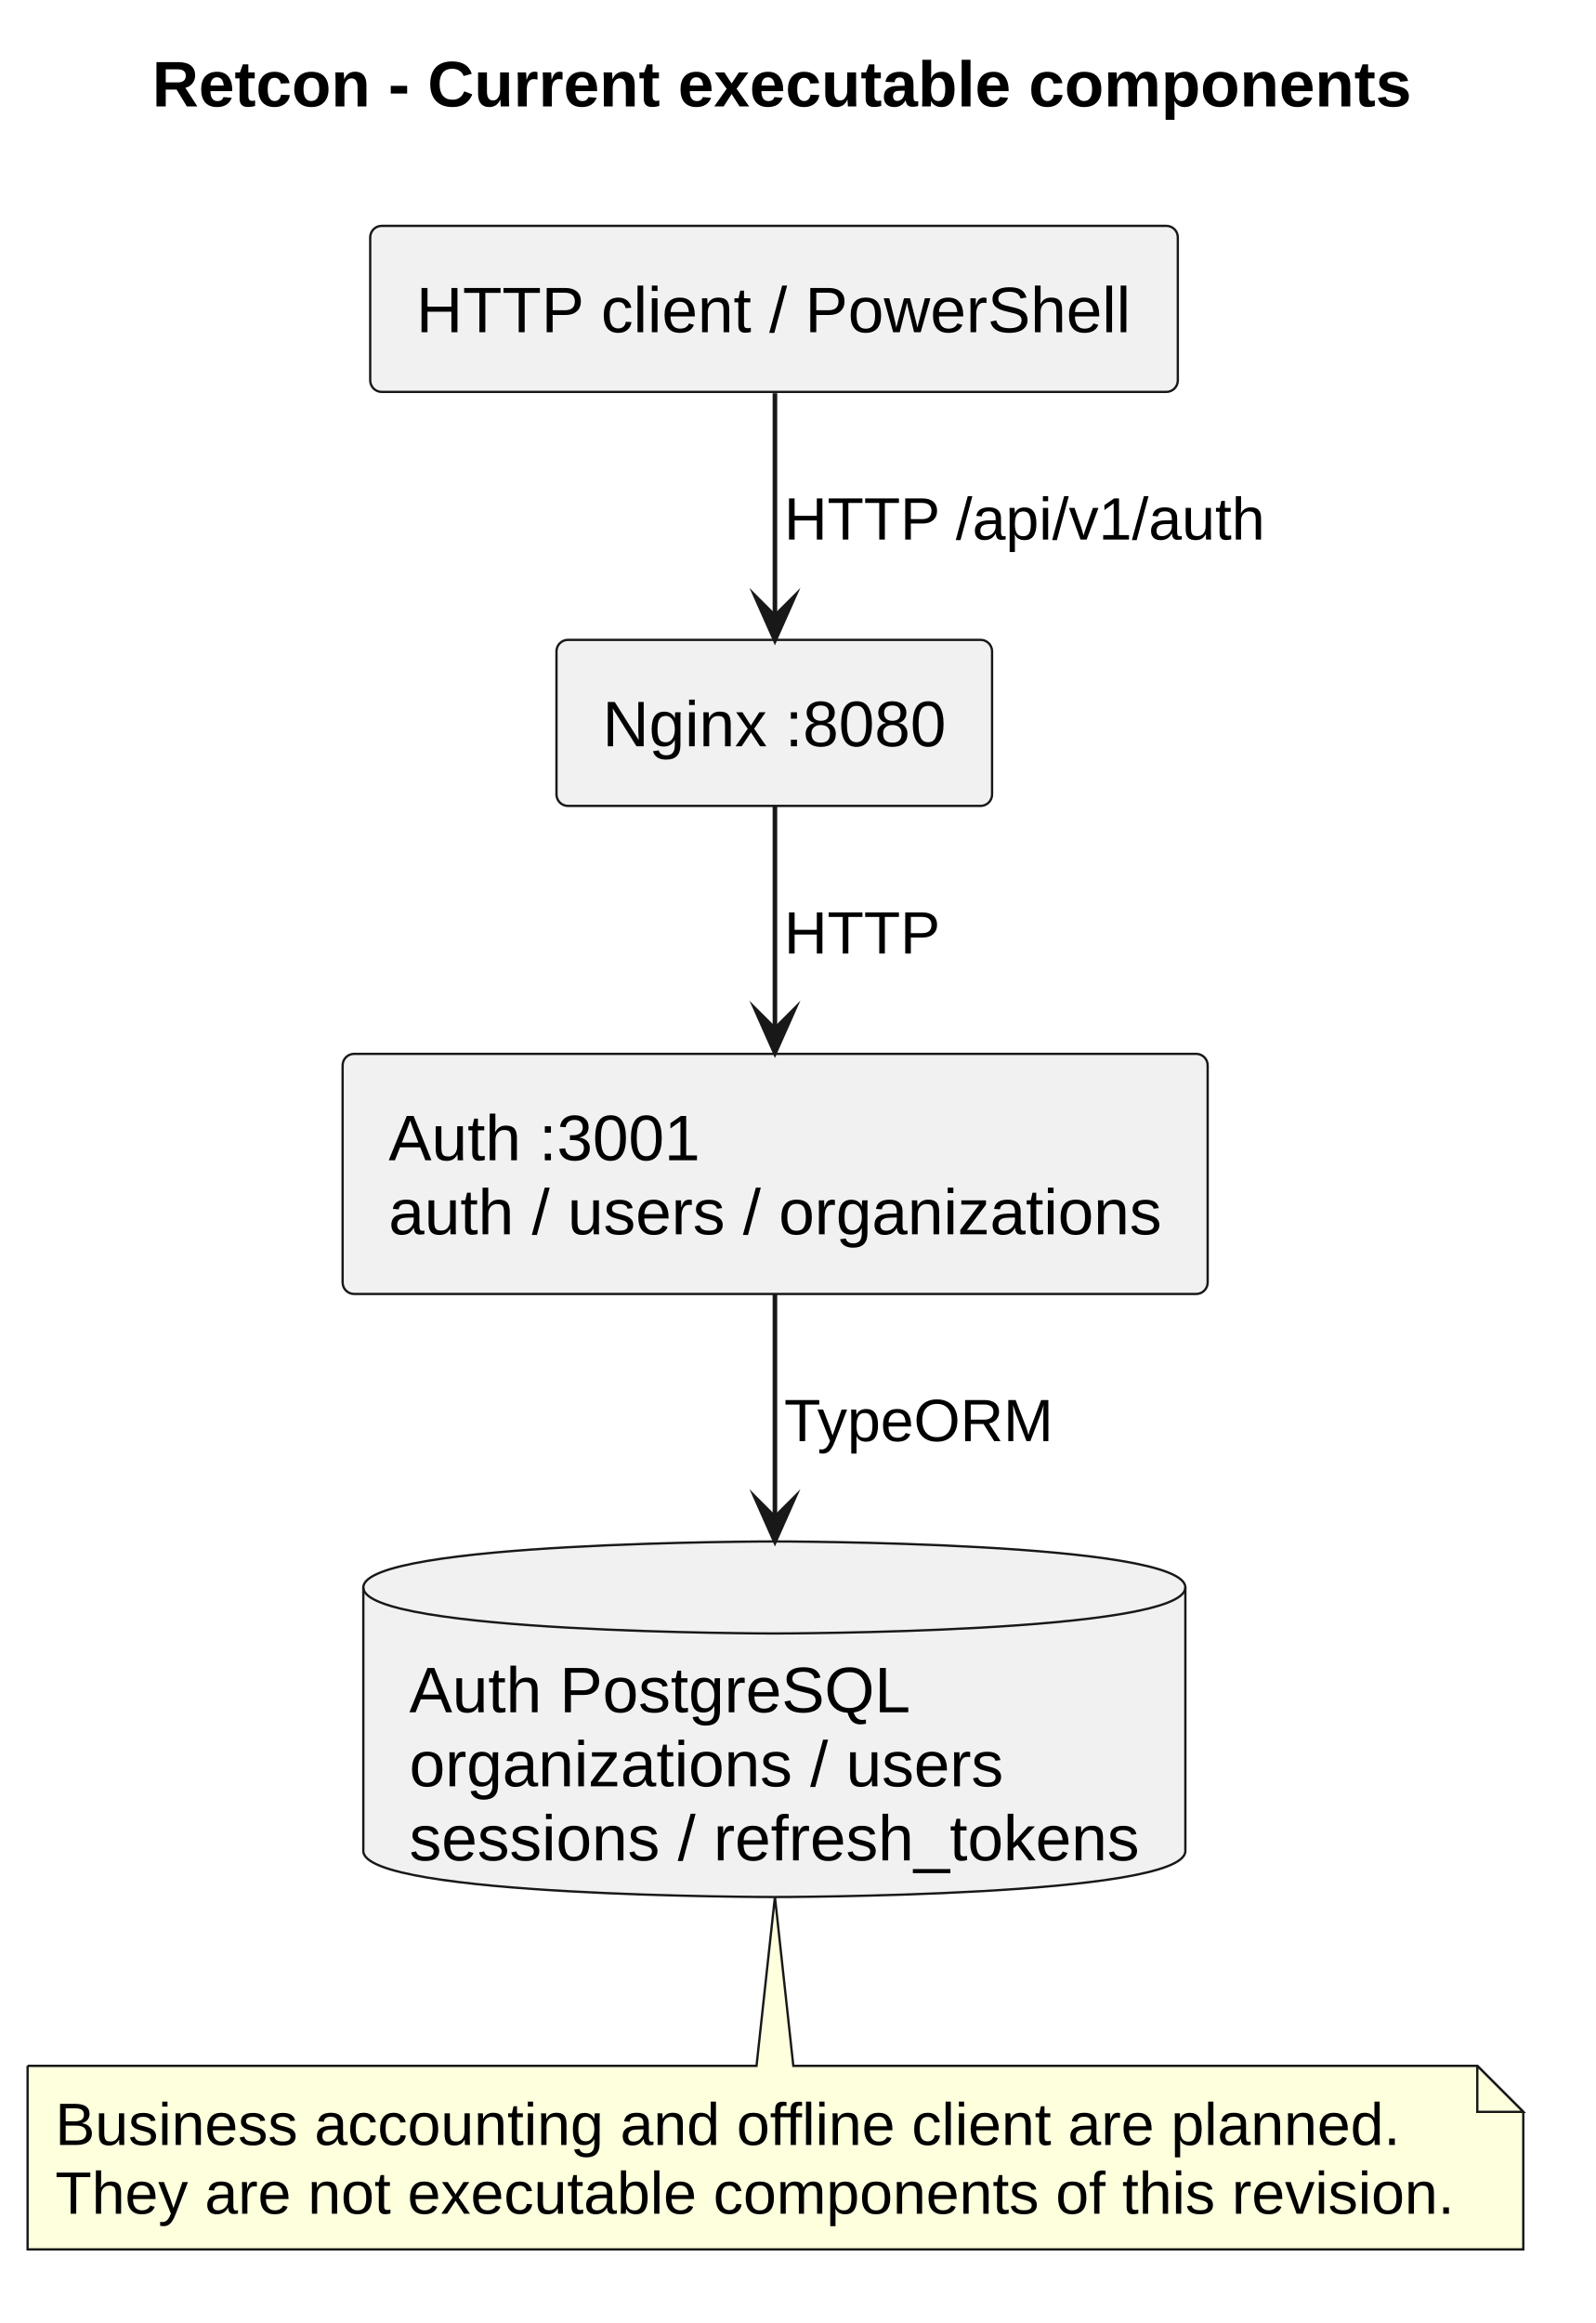
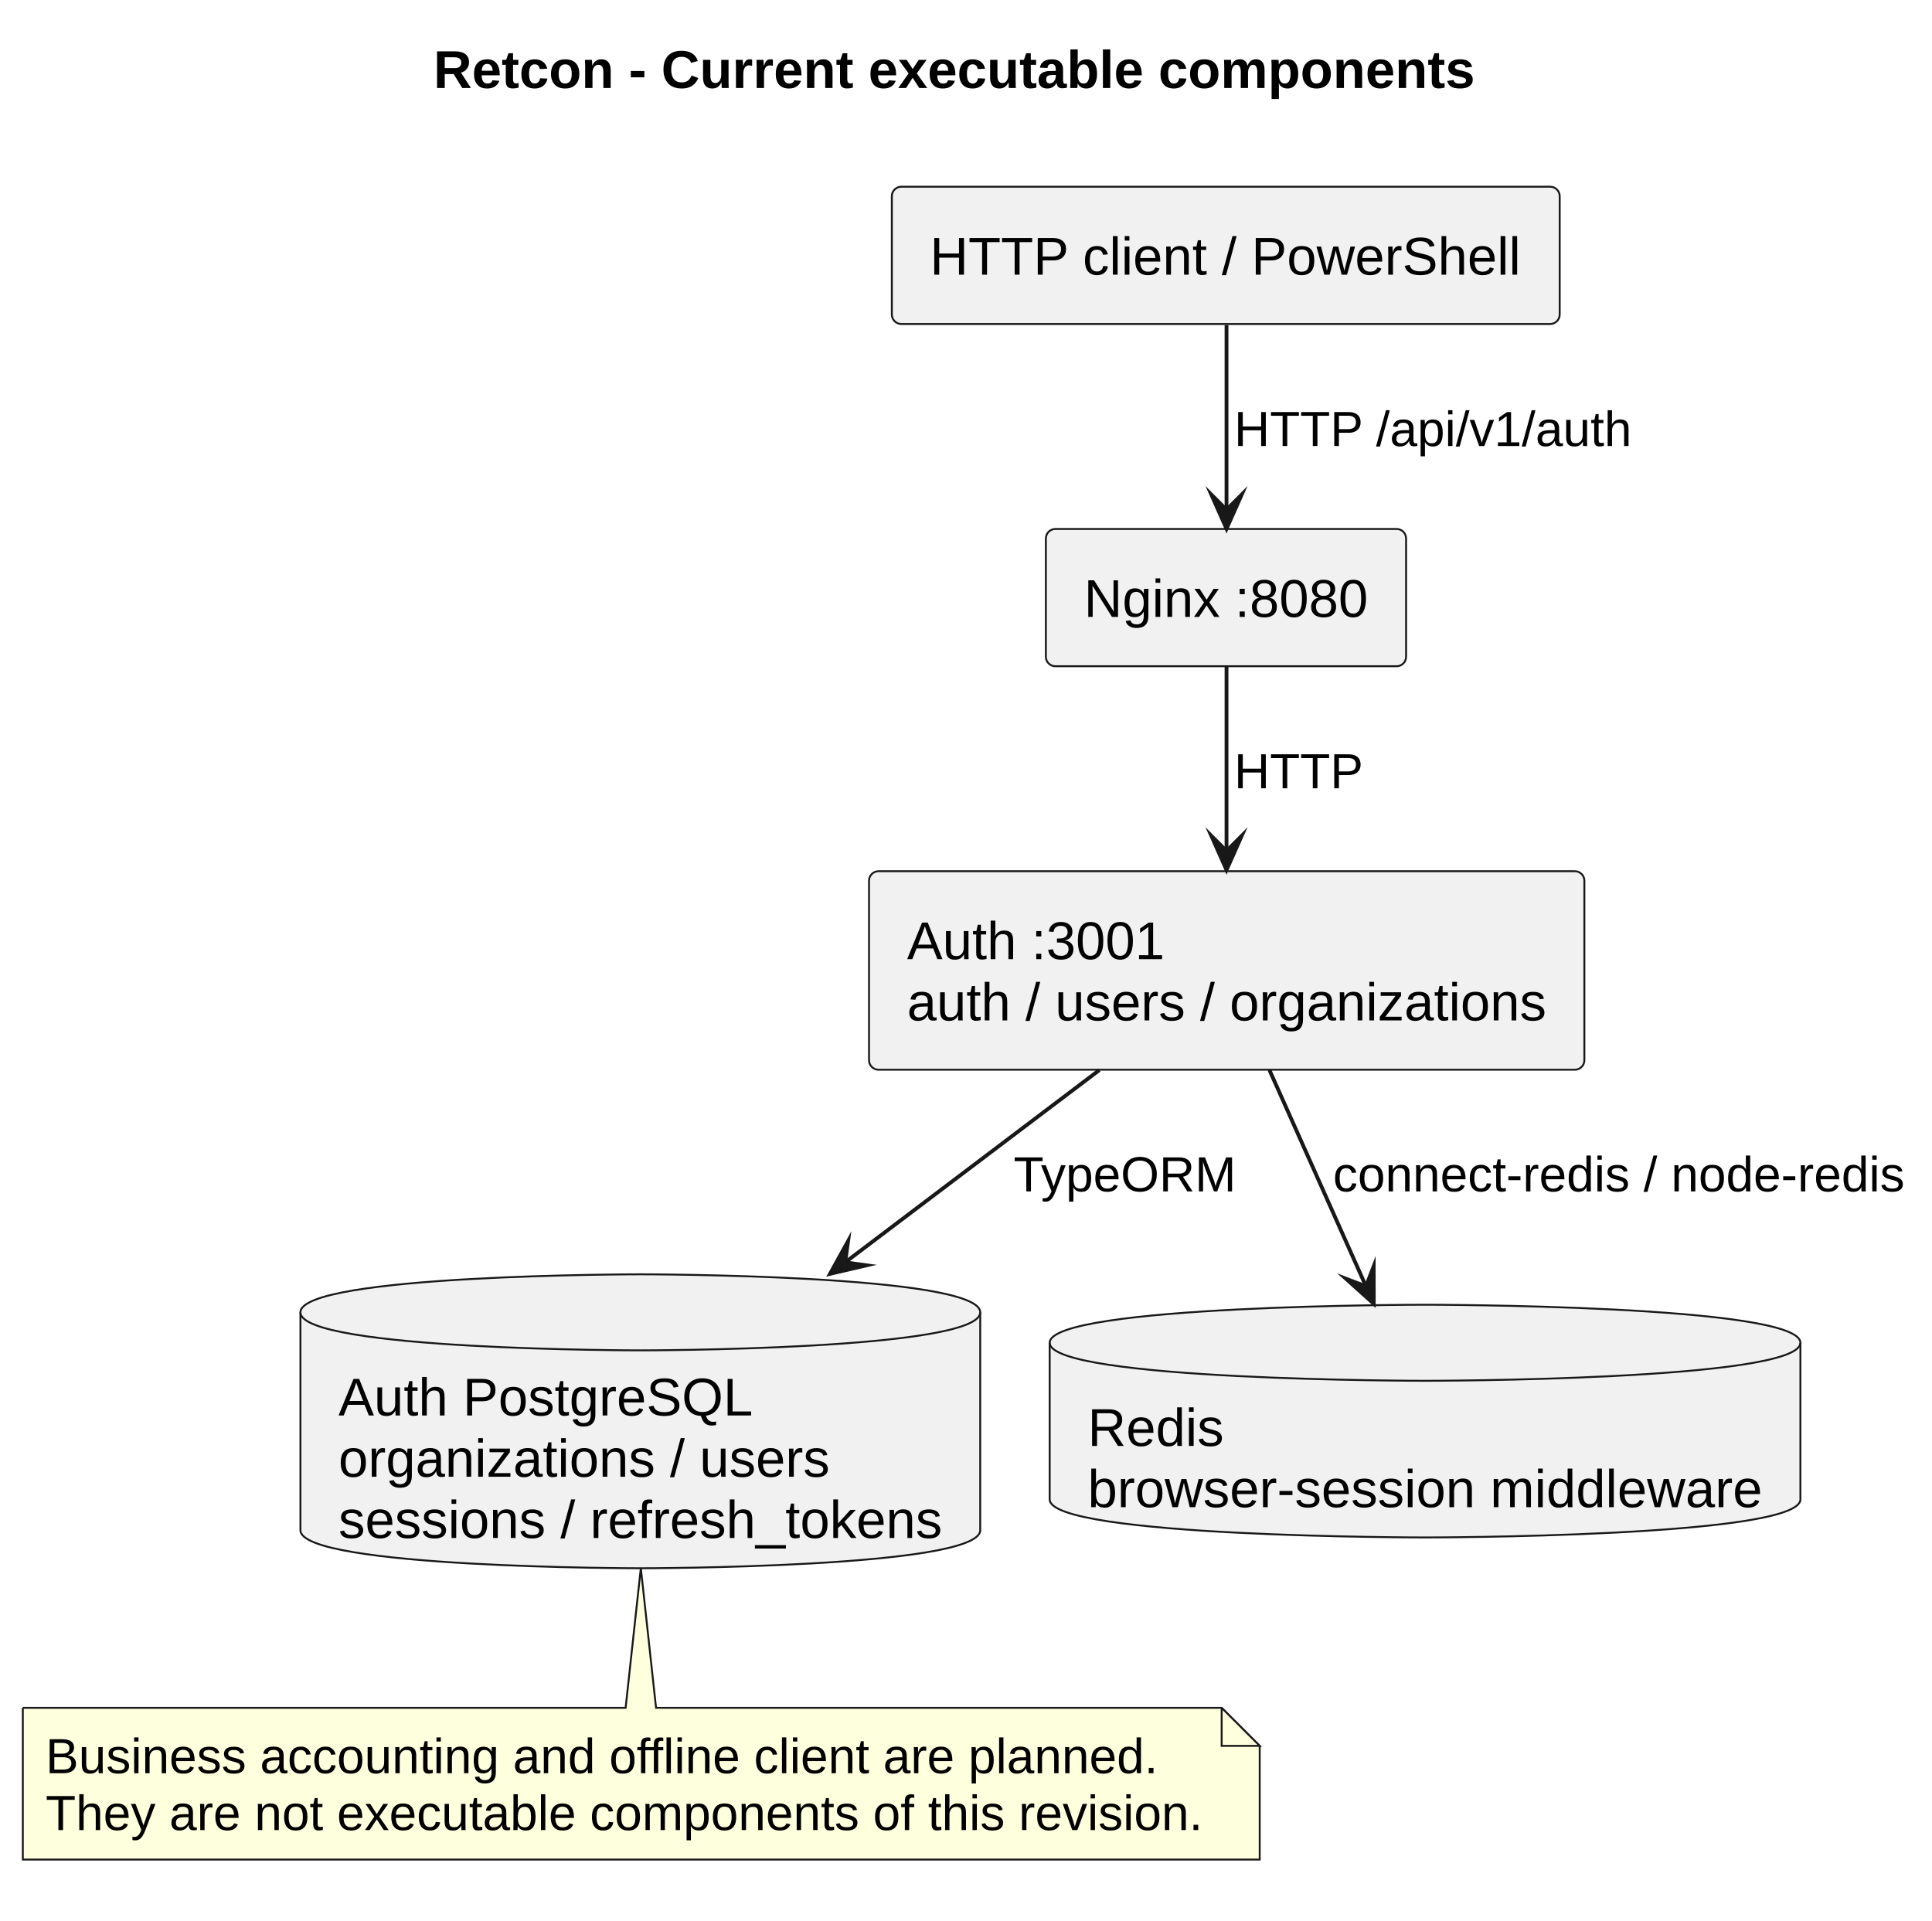
- <svg xmlns="http://www.w3.org/2000/svg" version="1.1" data-diagram-type="DESCRIPTION" style="width:347px;height:505px;background:#FFFFFF;" width="347px" height="505px" viewBox="0 0 347 505" zoomAndPan="magnify" preserveAspectRatio="none" contentStyleType="text/css">
+ <svg xmlns="http://www.w3.org/2000/svg" version="1.1" data-diagram-type="DESCRIPTION" style="width:508px;height:505px;background:#FFFFFF;" width="508px" height="505px" viewBox="0 0 508 505" zoomAndPan="magnify" preserveAspectRatio="none" contentStyleType="text/css">
  <defs />
  <g font-family="sans-serif" lengthAdjust="spacing">
    <g class="title" data-source-line="2">
-       <text x="33.086" y="23.132" fill="#000" font-size="14" textLength="273.827" font-weight="700" font-family="Arial">Retcon - Current executable components</text>
+       <text x="113.986" y="23.132" fill="#000" font-size="14" textLength="273.827" font-weight="700" font-family="Arial">Retcon - Current executable components</text>
    </g>
    <g class="entity" data-qualified-name="Client" id="ent0001" data-source-line="7">
-       <rect x="80.5" y="49.099" width="175.606" height="36.099" fill="#F1F1F1" style="stroke:#181818;stroke-width:0.5;" rx="2.5" ry="2.5" />
-       <text x="90.5" y="72.23" fill="#000" font-size="14" textLength="155.606" font-family="Arial">HTTP client / PowerShell</text>
+       <rect x="234.5" y="49.099" width="175.606" height="36.099" fill="#F1F1F1" style="stroke:#181818;stroke-width:0.5;" rx="2.5" ry="2.5" />
+       <text x="244.5" y="72.23" fill="#000" font-size="14" textLength="155.606" font-family="Arial">HTTP client / PowerShell</text>
    </g>
    <g class="entity" data-qualified-name="Gateway" id="ent0002" data-source-line="8">
-       <rect x="121" y="139.099" width="94.717" height="36.099" fill="#F1F1F1" style="stroke:#181818;stroke-width:0.5;" rx="2.5" ry="2.5" />
-       <text x="131" y="162.23" fill="#000" font-size="14" textLength="74.717" font-family="Arial">Nginx :8080</text>
+       <rect x="275" y="139.099" width="94.717" height="36.099" fill="#F1F1F1" style="stroke:#181818;stroke-width:0.5;" rx="2.5" ry="2.5" />
+       <text x="285" y="162.23" fill="#000" font-size="14" textLength="74.717" font-family="Arial">Nginx :8080</text>
    </g>
    <g class="entity" data-qualified-name="Auth" id="ent0003" data-source-line="9">
-       <rect x="74.5" y="229.099" width="188.096" height="52.197" fill="#F1F1F1" style="stroke:#181818;stroke-width:0.5;" rx="2.5" ry="2.5" />
-       <text x="84.5" y="252.23" fill="#000" font-size="14" textLength="67.724" font-family="Arial">Auth :3001</text>
-       <text x="84.5" y="268.329" fill="#000" font-size="14" textLength="168.096" font-family="Arial">auth / users / organizations</text>
+       <rect x="228.5" y="229.099" width="188.096" height="52.197" fill="#F1F1F1" style="stroke:#181818;stroke-width:0.5;" rx="2.5" ry="2.5" />
+       <text x="238.5" y="252.23" fill="#000" font-size="14" textLength="67.724" font-family="Arial">Auth :3001</text>
+       <text x="238.5" y="268.329" fill="#000" font-size="14" textLength="168.096" font-family="Arial">auth / users / organizations</text>
    </g>
    <g class="entity" data-qualified-name="DB" id="ent0004" data-source-line="10">
      <path d="M79,345.099 C79,335.099 168.372,335.099 168.372,335.099 C168.372,335.099 257.744,335.099 257.744,345.099 L257.744,402.395 C257.744,412.395 168.372,412.395 168.372,412.395 C168.372,412.395 79,412.395 79,402.395 L79,345.099" style="stroke:#181818;stroke-width:0.5;" fill="#F1F1F1" />
      <path d="M79,345.099 C79,355.099 168.372,355.099 168.372,355.099 C168.372,355.099 257.744,355.099 257.744,345.099" style="stroke:#181818;stroke-width:0.5;" fill="none" />
      <text x="89" y="372.23" fill="#000" font-size="14" textLength="108.951" font-family="Arial">Auth PostgreSQL</text>
      <text x="89" y="388.329" fill="#000" font-size="14" textLength="129.179" font-family="Arial">organizations / users</text>
      <text x="89" y="404.428" fill="#000" font-size="14" textLength="158.744" font-family="Arial">sessions / refresh_tokens</text>
    </g>
-     <g class="entity" data-qualified-name="GMN8" id="ent0009" data-source-line="15">
+     <g class="entity" data-qualified-name="Redis" id="ent0005" data-source-line="11">
+       <path d="M276,353.099 C276,343.099 374.7,343.099 374.7,343.099 C374.7,343.099 473.399,343.099 473.399,353.099 L473.399,394.296 C473.399,404.296 374.7,404.296 374.7,404.296 C374.7,404.296 276,404.296 276,394.296 L276,353.099" style="stroke:#181818;stroke-width:0.5;" fill="#F1F1F1" />
+       <path d="M276,353.099 C276,363.099 374.7,363.099 374.7,363.099 C374.7,363.099 473.399,363.099 473.399,353.099" style="stroke:#181818;stroke-width:0.5;" fill="none" />
+       <text x="286" y="380.23" fill="#000" font-size="14" textLength="35.793" font-family="Arial">Redis</text>
+       <text x="286" y="396.329" fill="#000" font-size="14" textLength="177.399" font-family="Arial">browser-session middleware</text>
+     </g>
+     <g class="entity" data-qualified-name="GMN10" id="ent0011" data-source-line="17">
      <path d="M6,449.099 L6,488.996 A0,0 0 0 0 6,488.996 L331.224,488.996 A0,0 0 0 0 331.224,488.996 L331.224,459.099 L321.224,449.099 L172.5,449.099 L168.5,412.359 L164.5,449.099 L6,449.099 A0,0 0 0 0 6,449.099" style="stroke:#181818;stroke-width:0.5;" fill="#FEFFDD" />
      <path d="M321.224,449.099 L321.224,459.099 L331.224,459.099 L321.224,449.099" style="stroke:#181818;stroke-width:0.5;" fill="#FEFFDD" />
      <text x="12" y="466.292" fill="#000" font-size="13" textLength="292.697" font-family="Arial">Business accounting and offline client are planned.</text>
      <text x="12" y="481.241" fill="#000" font-size="13" textLength="304.224" font-family="Arial">They are not executable components of this revision.</text>
    </g>
-     <g class="link" data-entity-1="ent0001" data-entity-2="ent0002" id="lnk5" data-link-type="dependency">
-       <polygon points="168.5,139.048,172.5,130.048,168.5,134.048,164.5,130.048,168.5,139.048" fill="#181818" style="stroke:#181818;stroke-width:1;stroke-linejoin:miter;stroke-miterlimit:10;" />
-       <path d="M168.5,85.485 C168.5,101.012 168.5,118.624 168.5,134.048" style="stroke:#181818;stroke-width:1;" fill="none" />
-       <text x="170.5" y="117.292" fill="#000" font-size="13" textLength="104.768" font-family="Arial">HTTP /api/v1/auth</text>
+     <g class="link" data-entity-1="ent0001" data-entity-2="ent0002" id="lnk6" data-link-type="dependency">
+       <polygon points="322.5,139.048,326.5,130.048,322.5,134.048,318.5,130.048,322.5,139.048" fill="#181818" style="stroke:#181818;stroke-width:1;stroke-linejoin:miter;stroke-miterlimit:10;" />
+       <path d="M322.5,85.485 C322.5,101.012 322.5,118.624 322.5,134.048" style="stroke:#181818;stroke-width:1;" fill="none" />
+       <text x="324.5" y="117.292" fill="#000" font-size="13" textLength="104.768" font-family="Arial">HTTP /api/v1/auth</text>
    </g>
-     <g class="link" data-entity-1="ent0002" data-entity-2="ent0003" id="lnk6" data-link-type="dependency">
-       <polygon points="168.5,228.778,172.5,219.778,168.5,223.778,164.5,219.778,168.5,228.778" fill="#181818" style="stroke:#181818;stroke-width:1;stroke-linejoin:miter;stroke-miterlimit:10;" />
-       <path d="M168.5,175.262 C168.5,190.147 168.5,206.893 168.5,223.778" style="stroke:#181818;stroke-width:1;" fill="none" />
-       <text x="170.5" y="207.292" fill="#000" font-size="13" textLength="33.941" font-family="Arial">HTTP</text>
+     <g class="link" data-entity-1="ent0002" data-entity-2="ent0003" id="lnk7" data-link-type="dependency">
+       <polygon points="322.5,228.778,326.5,219.778,322.5,223.778,318.5,219.778,322.5,228.778" fill="#181818" style="stroke:#181818;stroke-width:1;stroke-linejoin:miter;stroke-miterlimit:10;" />
+       <path d="M322.5,175.262 C322.5,190.147 322.5,206.893 322.5,223.778" style="stroke:#181818;stroke-width:1;" fill="none" />
+       <text x="324.5" y="207.292" fill="#000" font-size="13" textLength="33.941" font-family="Arial">HTTP</text>
    </g>
-     <g class="link" data-entity-1="ent0003" data-entity-2="ent0004" id="lnk7" data-link-type="dependency">
-       <polygon points="168.5,334.973,172.5,325.973,168.5,329.973,164.5,325.973,168.5,334.973" fill="#181818" style="stroke:#181818;stroke-width:1;stroke-linejoin:miter;stroke-miterlimit:10;" />
-       <path d="M168.5,281.377 C168.5,297.037 168.5,312.437 168.5,329.973" style="stroke:#181818;stroke-width:1;" fill="none" />
-       <text x="170.5" y="313.292" fill="#000" font-size="13" textLength="59.23" font-family="Arial">TypeORM</text>
+     <g class="link" data-entity-1="ent0003" data-entity-2="ent0004" id="lnk8" data-link-type="dependency">
+       <polygon points="218.237,334.973,227.828,332.733,222.224,331.956,223.001,326.353,218.237,334.973" fill="#181818" style="stroke:#181818;stroke-width:1;stroke-linejoin:miter;stroke-miterlimit:10;" />
+       <path d="M289.084,281.377 C268.384,297.037 245.405,314.42 222.224,331.956" style="stroke:#181818;stroke-width:1;" fill="none" />
+       <text x="266.5" y="313.292" fill="#000" font-size="13" textLength="59.23" font-family="Arial">TypeORM</text>
+     </g>
+     <g class="link" data-entity-1="ent0003" data-entity-2="ent0005" id="lnk9" data-link-type="dependency">
+       <polygon points="361.215,342.836,361.2,332.987,359.177,338.27,353.894,336.248,361.215,342.836" fill="#181818" style="stroke:#181818;stroke-width:1;stroke-linejoin:miter;stroke-miterlimit:10;" />
+       <path d="M333.783,281.377 C341.848,299.446 350.692,319.26 359.177,338.27" style="stroke:#181818;stroke-width:1;" fill="none" />
+       <text x="350.5" y="313.292" fill="#000" font-size="13" textLength="150.3" font-family="Arial">connect-redis / node-redis</text>
    </g>
  </g>
</svg>
